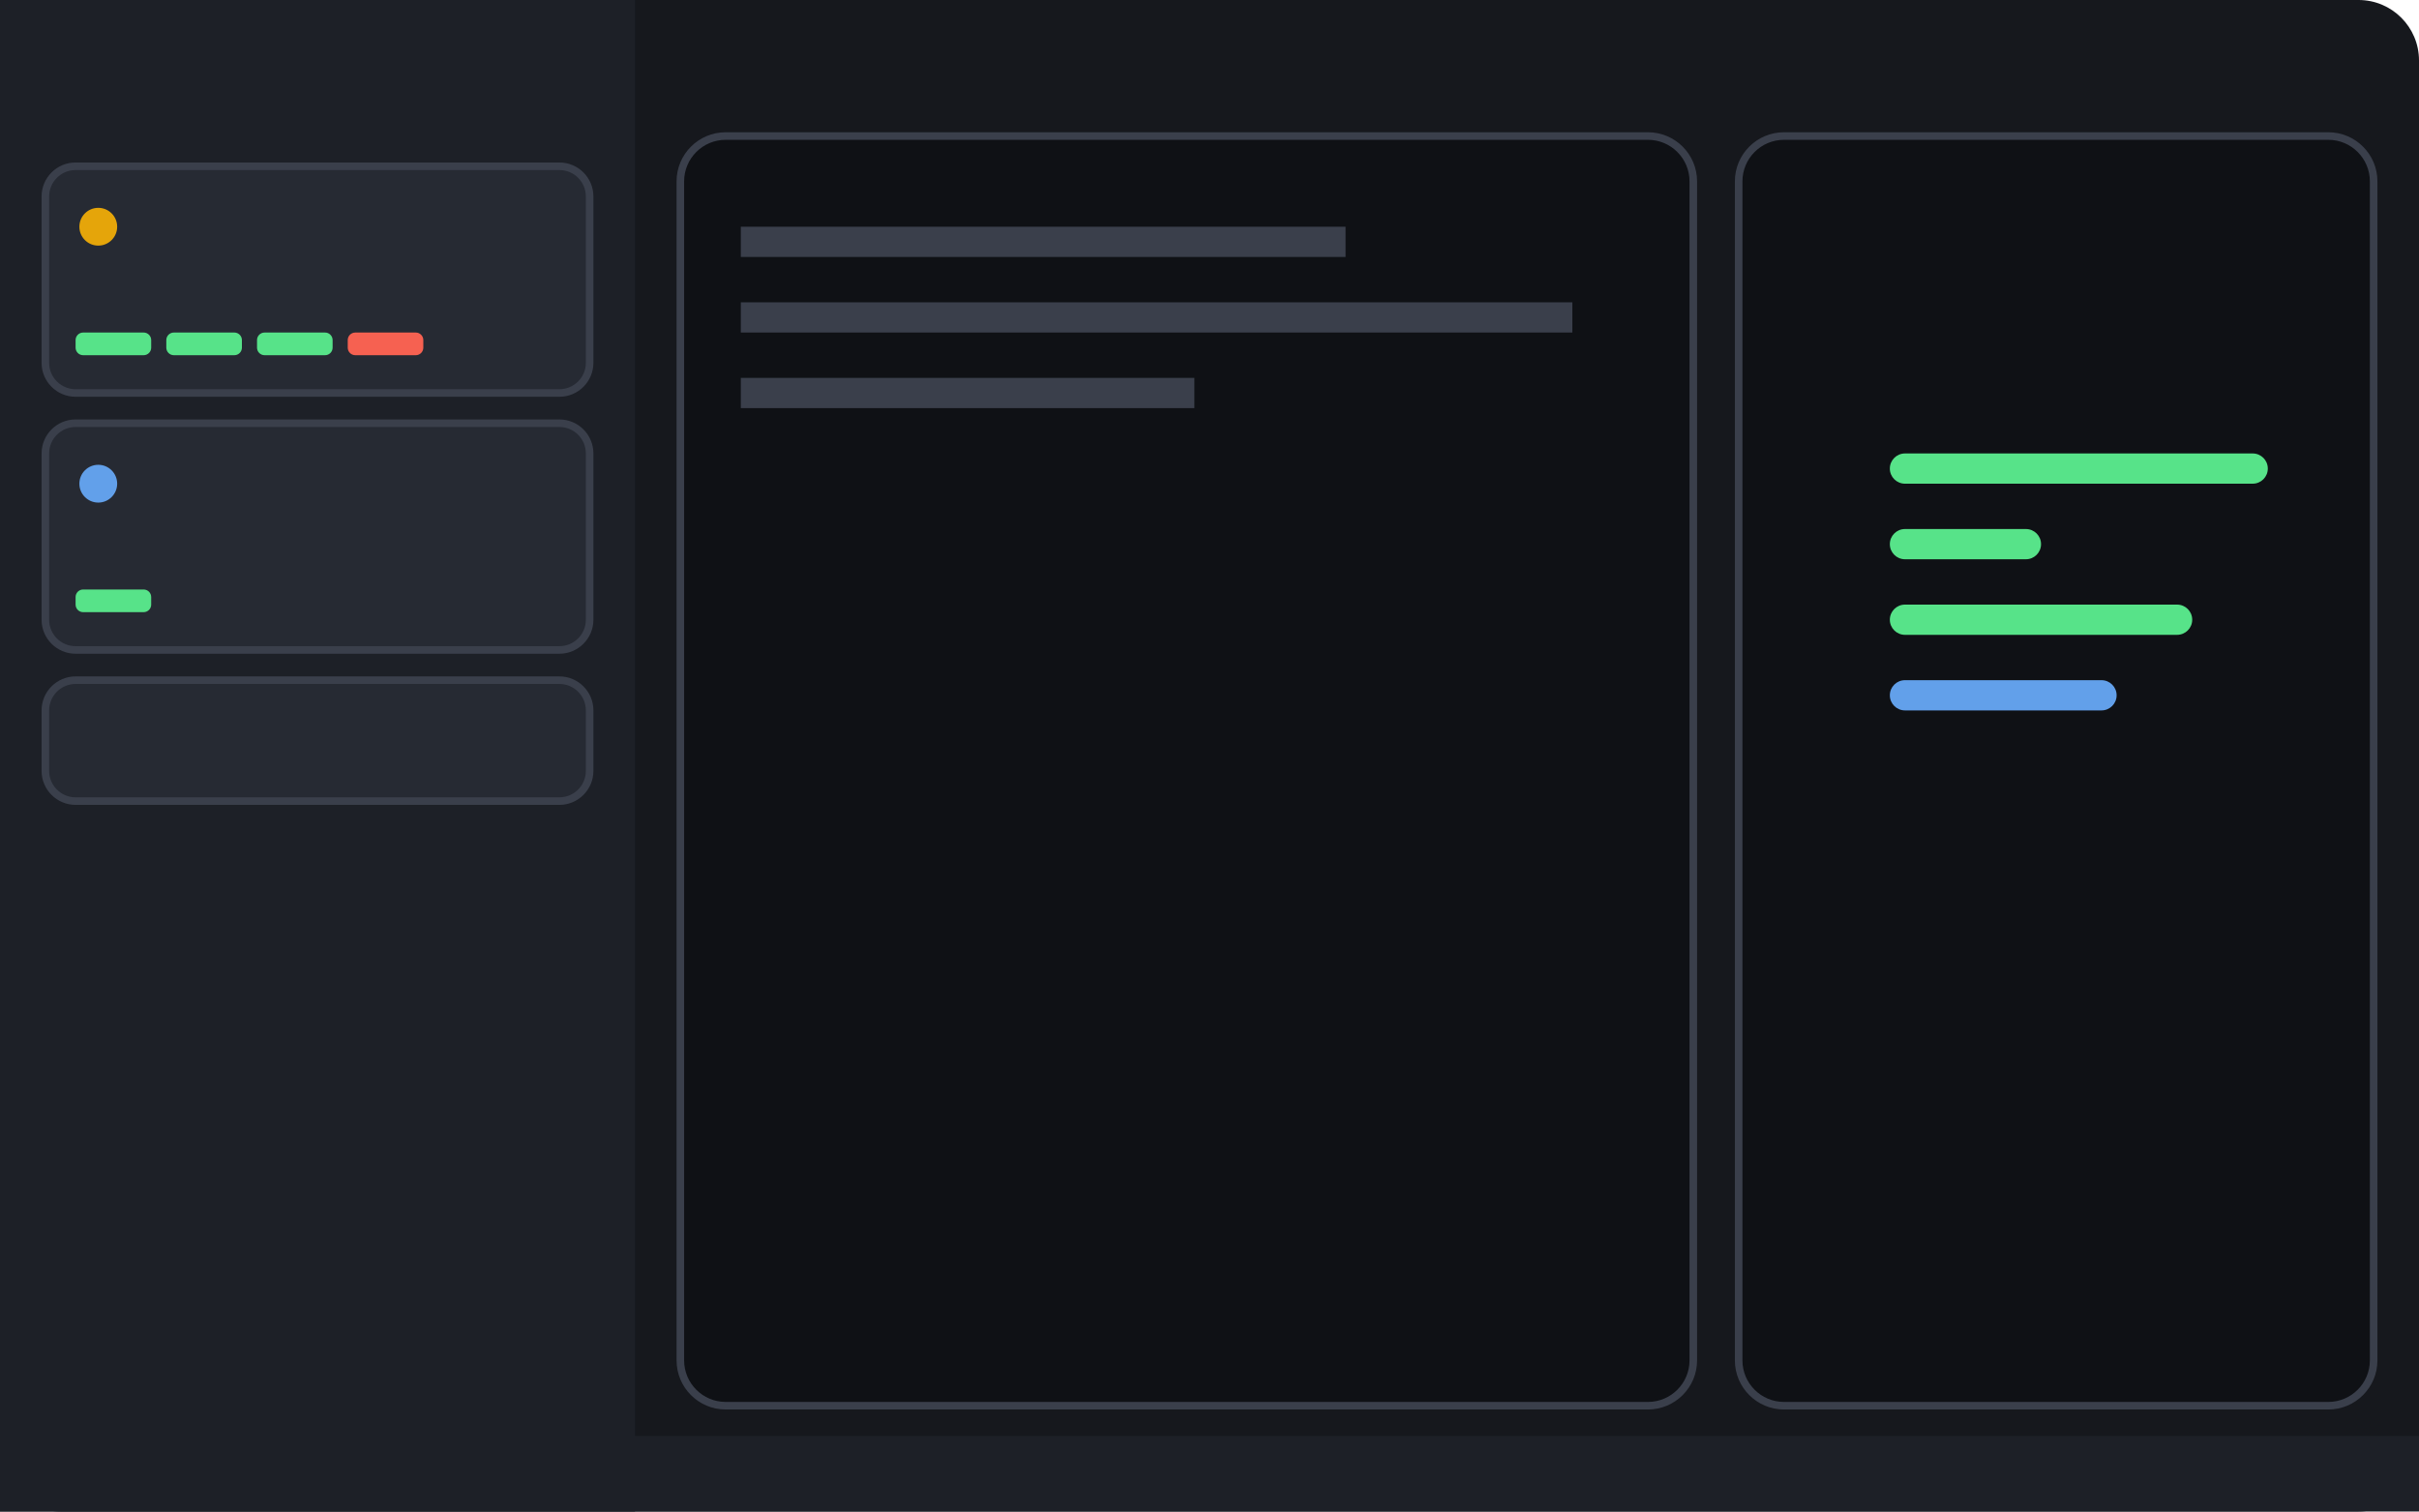
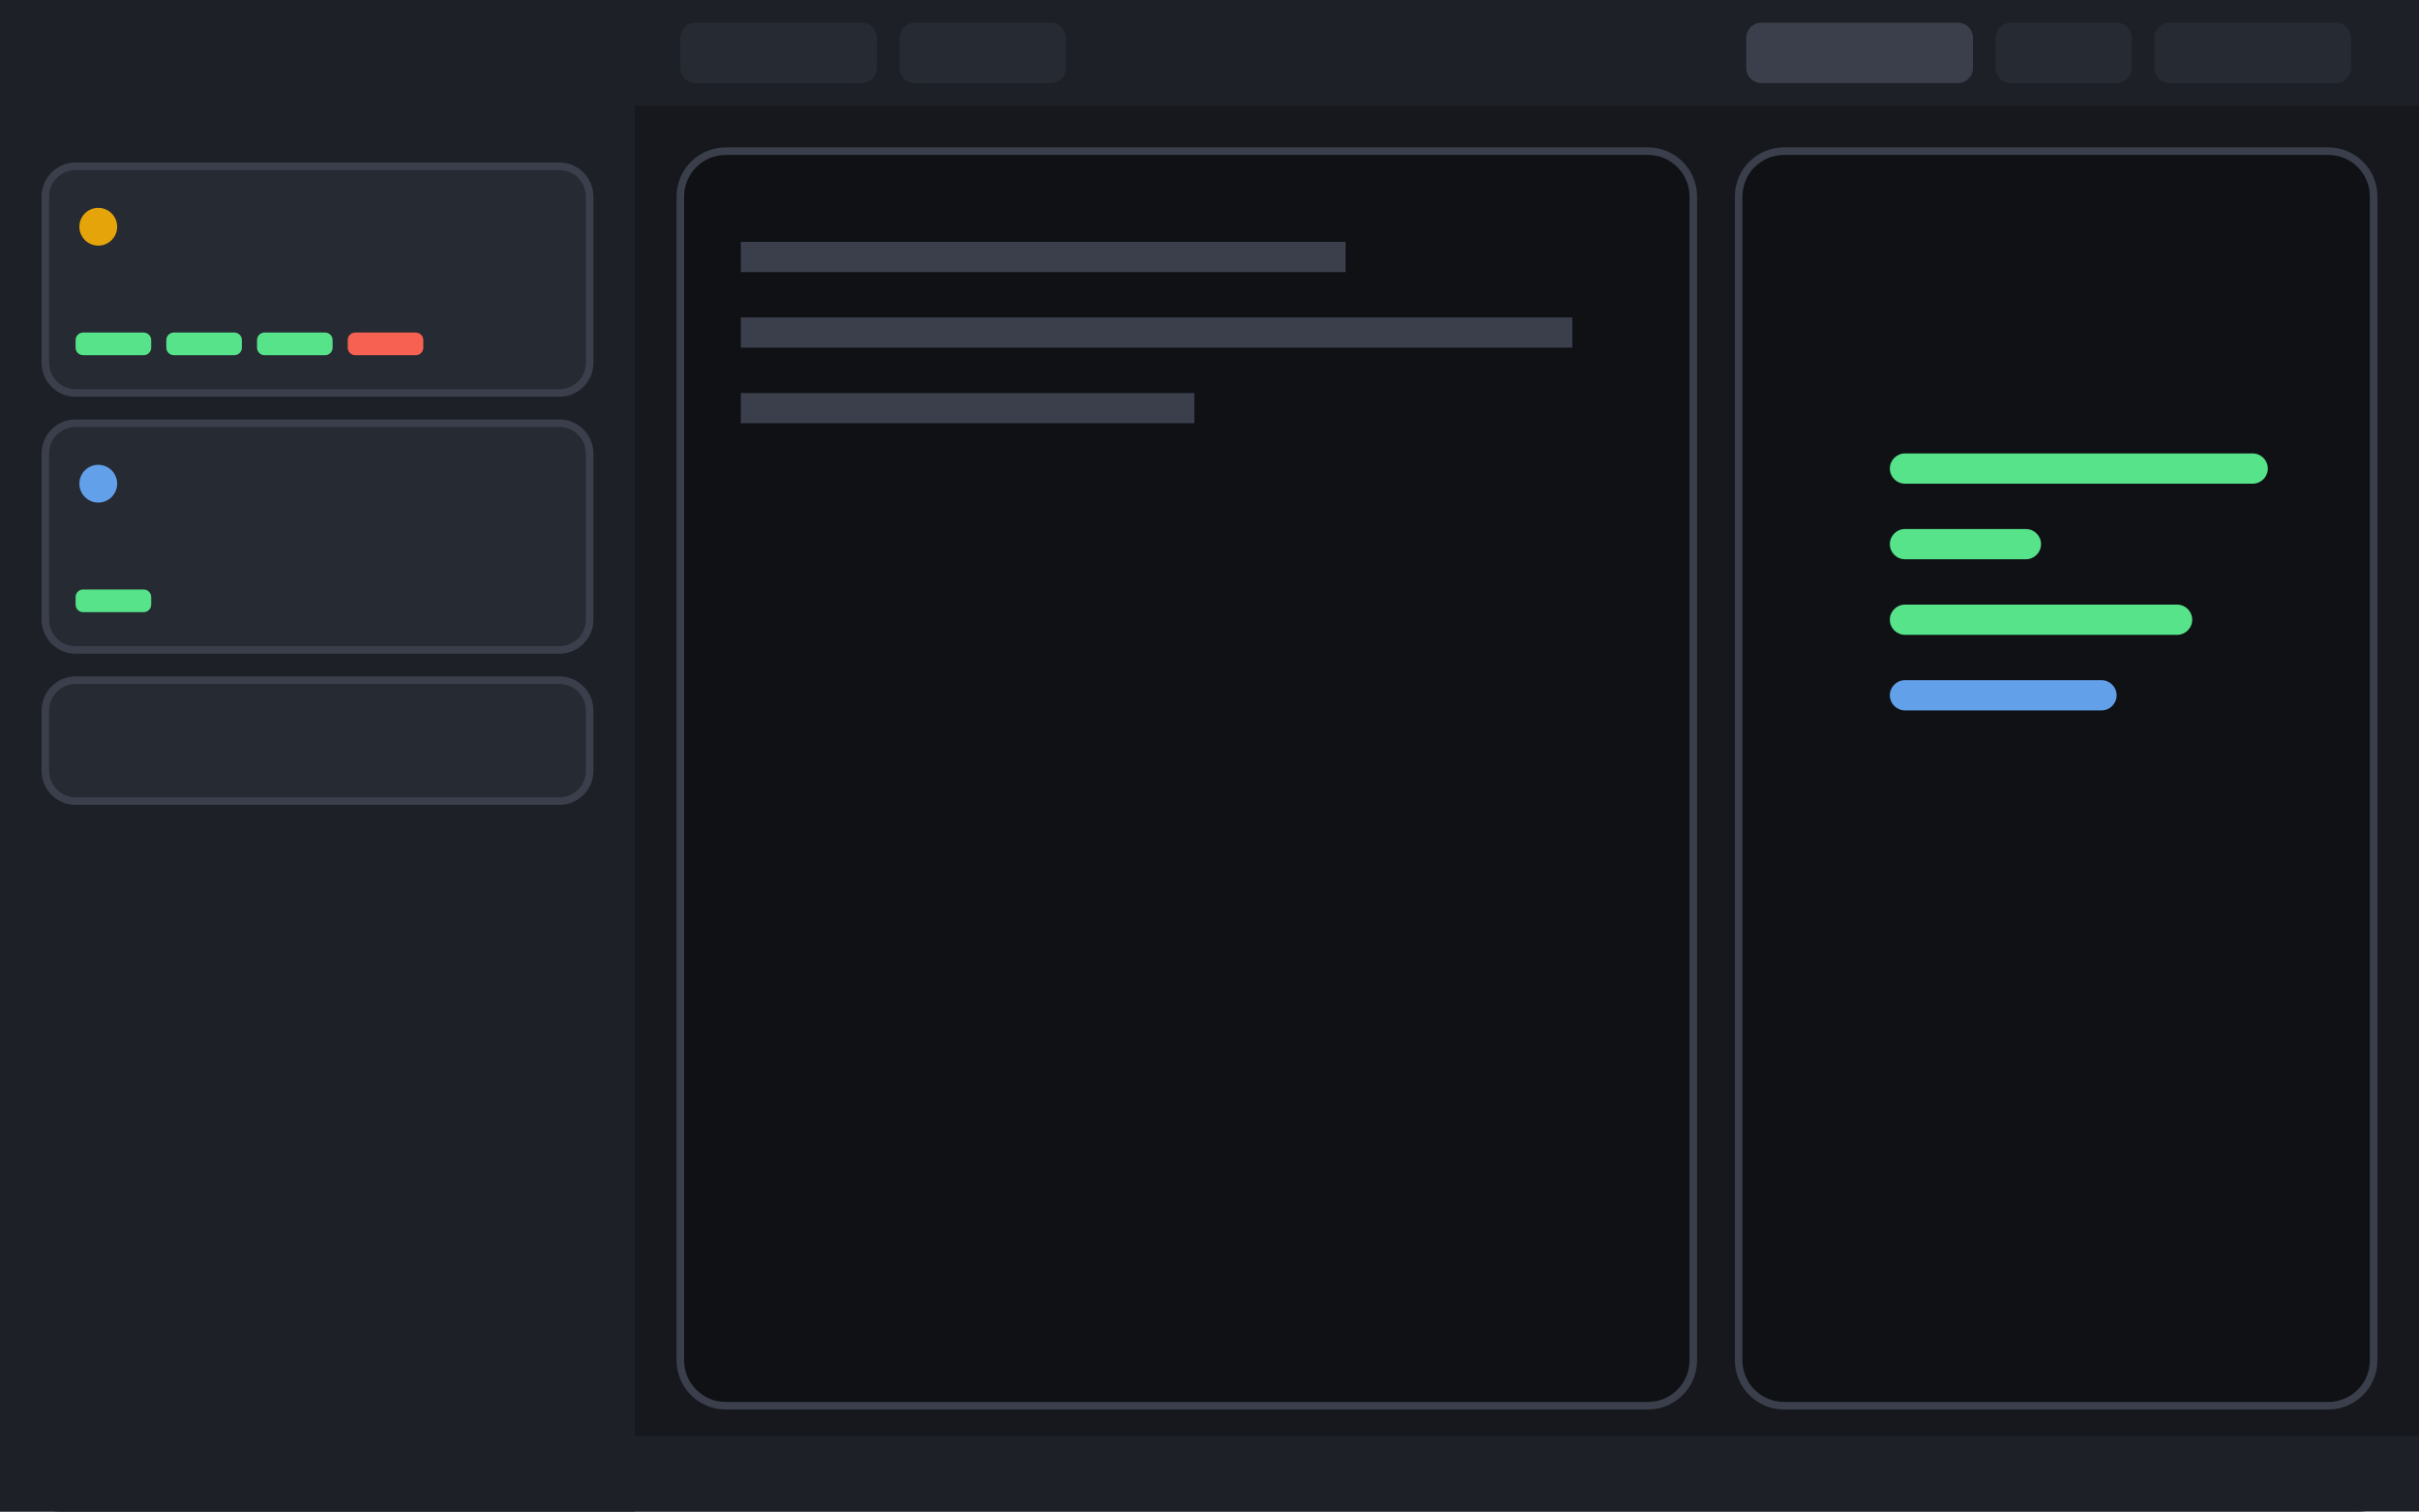
<svg xmlns="http://www.w3.org/2000/svg" viewBox="0 0 320 200">
  <rect width="320" height="200" rx="8" fill="#16181d" />
  <rect x="0" y="0" width="84" height="200" fill="#1d2027" />
  <g fill="#262a33" stroke="#3a3f4b">
    <rect x="6" y="22" width="72" height="30" rx="4" />
    <rect x="6" y="56" width="72" height="30" rx="4" />
    <rect x="6" y="90" width="72" height="16" rx="4" />
  </g>
  <circle cx="13" cy="30" r="2.5" fill="#e5a50a" />
  <circle cx="13" cy="64" r="2.5" fill="#62a0ea" />
  <g fill="#57e389">
    <rect x="10" y="44" width="10" height="3" rx="1" />
    <rect x="22" y="44" width="10" height="3" rx="1" />
    <rect x="34" y="44" width="10" height="3" rx="1" />
    <rect x="10" y="78" width="10" height="3" rx="1" />
  </g>
  <rect x="46" y="44" width="10" height="3" rx="1" fill="#f66151" />
-   <rect x="90" y="18" width="134" height="168" rx="6" fill="#0f1115" stroke="#3a3f4b" />
+   <rect x="84" y="0" width="236" height="14" fill="#1d2027" />
+   <g fill="#262a33">
+     <rect x="90" y="3" width="26" height="8" rx="2" />
+     <rect x="119" y="3" width="22" height="8" rx="2" />
+   </g>
+   <rect x="231" y="3" width="30" height="8" rx="2" fill="#3a3f4b" />
+   <g fill="#262a33">
+     <rect x="264" y="3" width="18" height="8" rx="2" />
+     <rect x="285" y="3" width="26" height="8" rx="2" />
+   </g>
+   <rect x="90" y="20" width="134" height="166" rx="6" fill="#0f1115" stroke="#3a3f4b" />
  <g fill="#3a3f4b">
-     <rect x="98" y="30" width="80" height="4" />
-     <rect x="98" y="40" width="110" height="4" />
-     <rect x="98" y="50" width="60" height="4" />
+     <rect x="98" y="32" width="80" height="4" />
+     <rect x="98" y="42" width="110" height="4" />
+     <rect x="98" y="52" width="60" height="4" />
  </g>
-   <rect x="230" y="18" width="84" height="168" rx="6" fill="#0f1115" stroke="#3a3f4b" />
+   <rect x="230" y="20" width="84" height="166" rx="6" fill="#0f1115" stroke="#3a3f4b" />
  <g fill="#57e389">
    <rect x="250" y="60" width="50" height="4" rx="2" />
    <rect x="250" y="70" width="20" height="4" rx="2" />
    <rect x="250" y="80" width="40" height="4" rx="2" />
  </g>
  <rect x="250" y="90" width="30" height="4" rx="2" fill="#62a0ea" />
  <rect x="0" y="190" width="320" height="10" fill="#1d2027" />
</svg>
